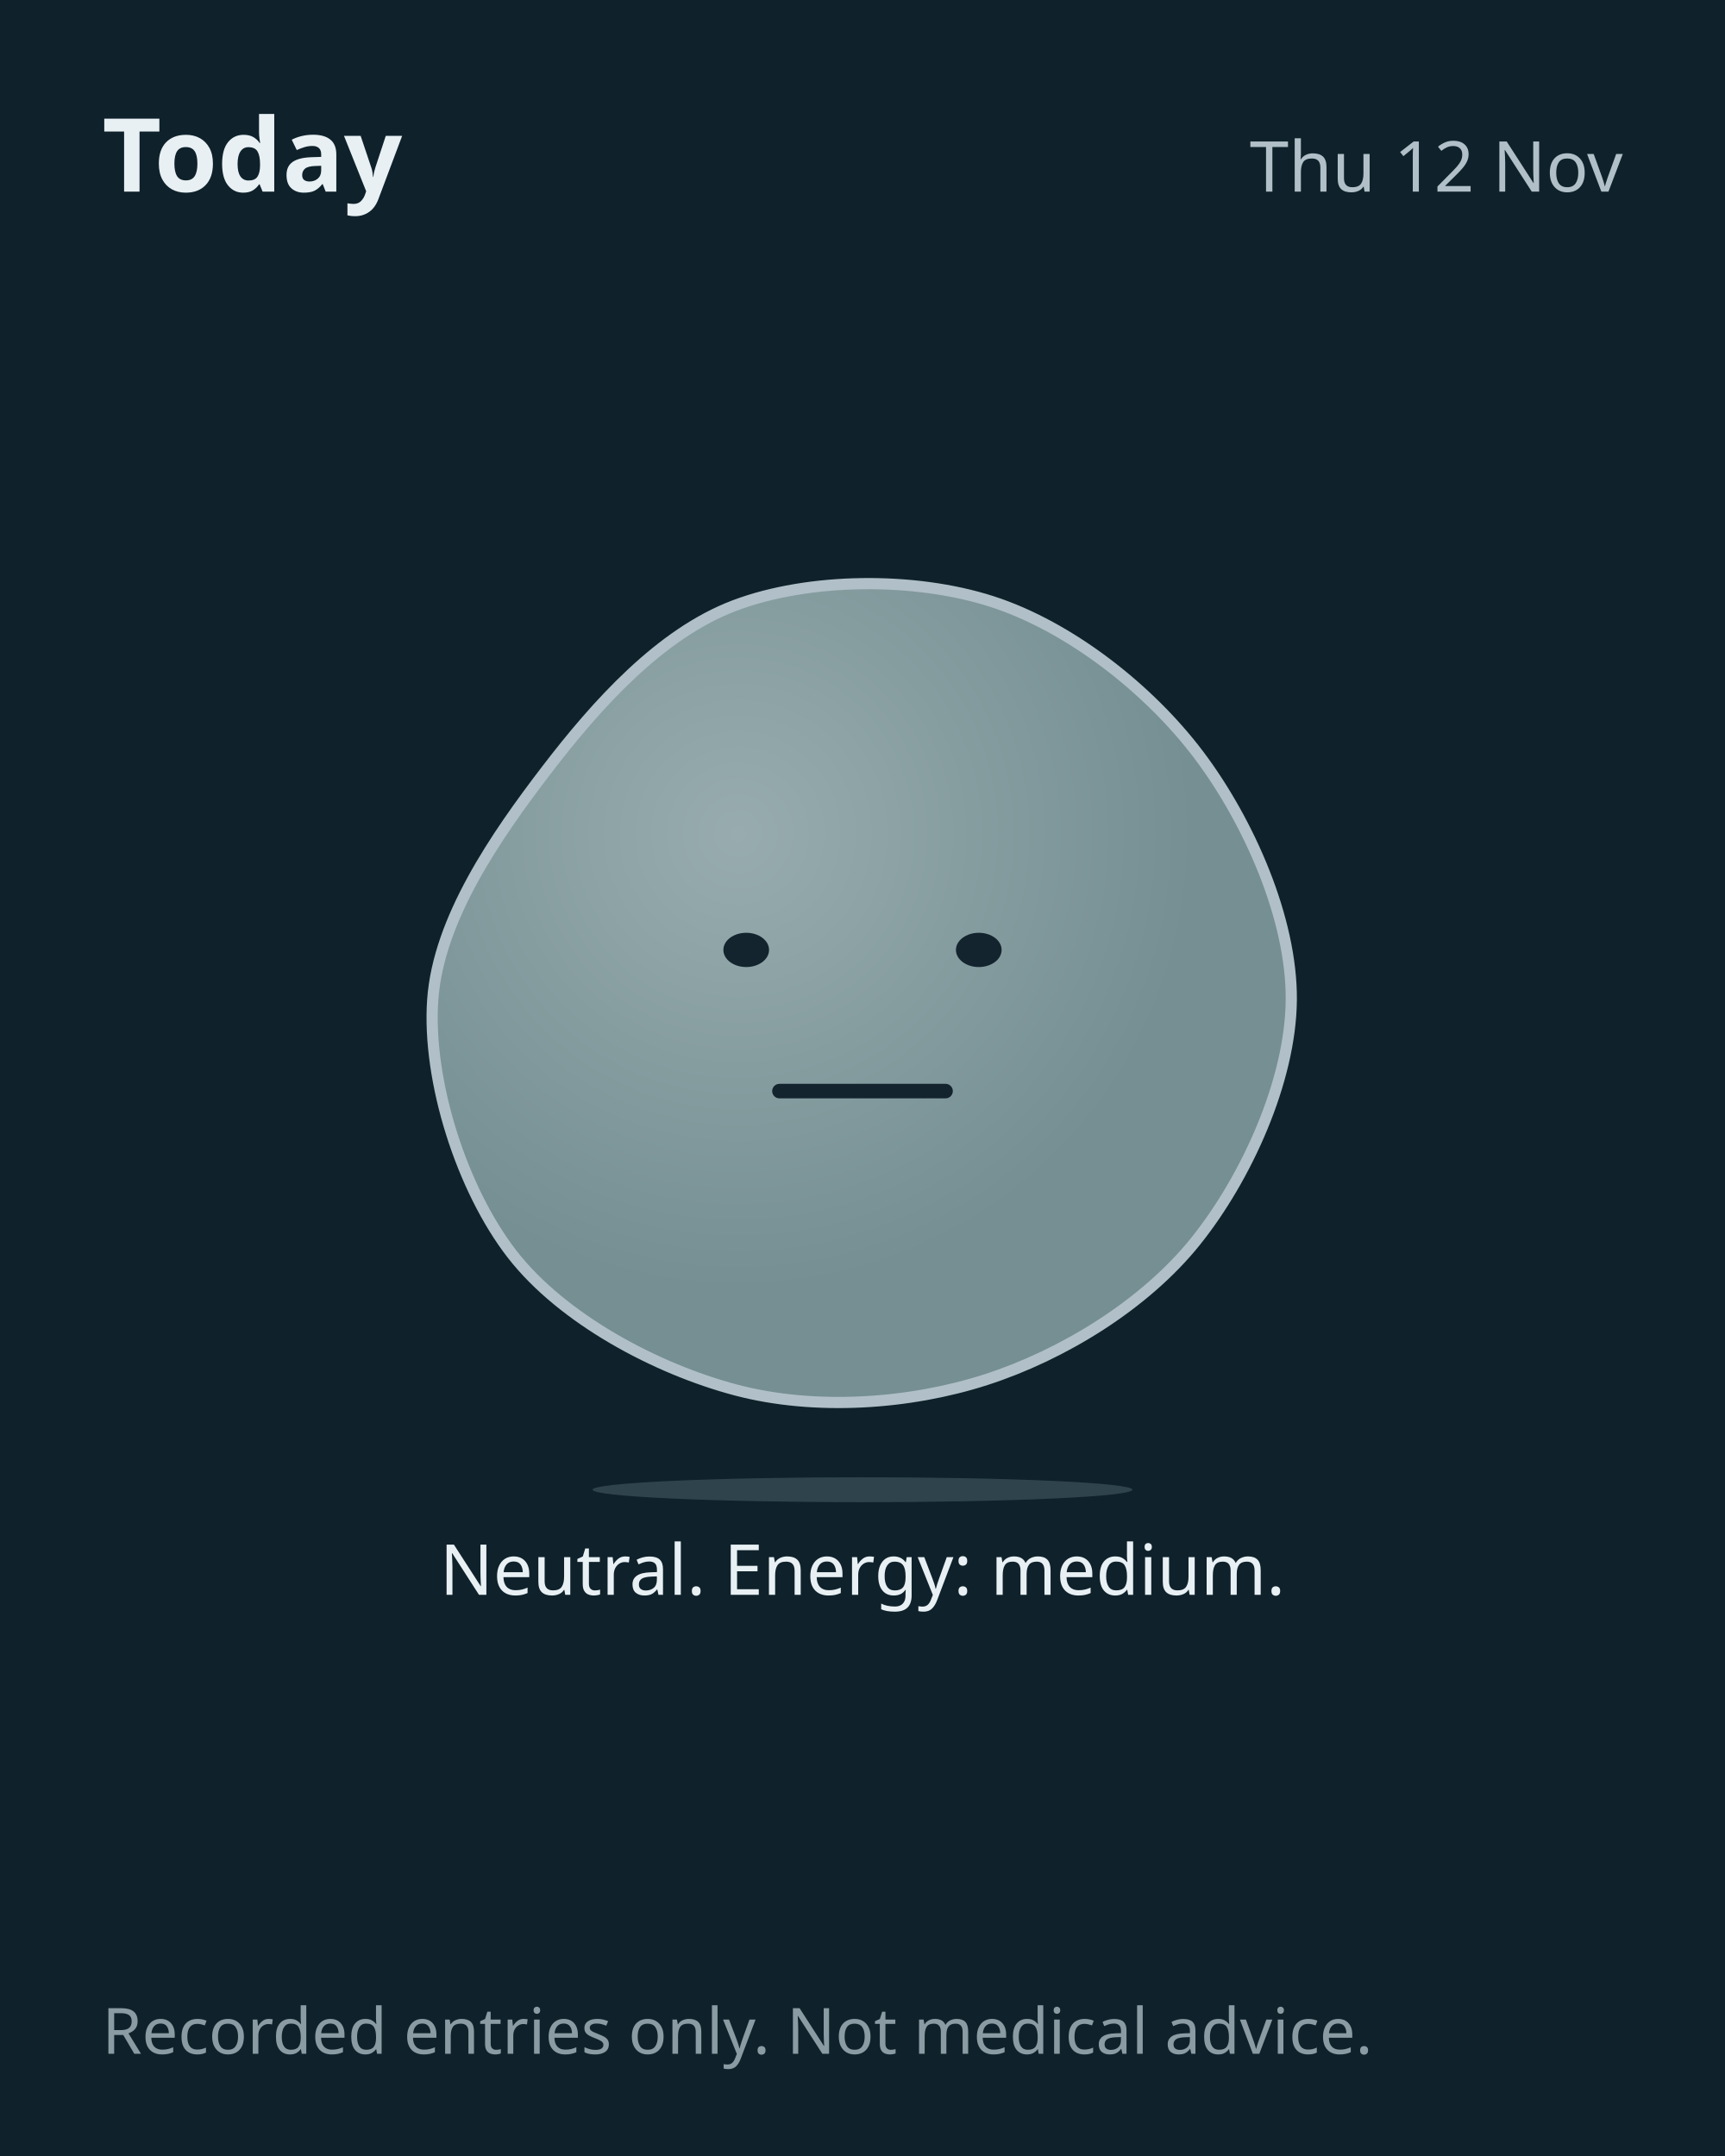
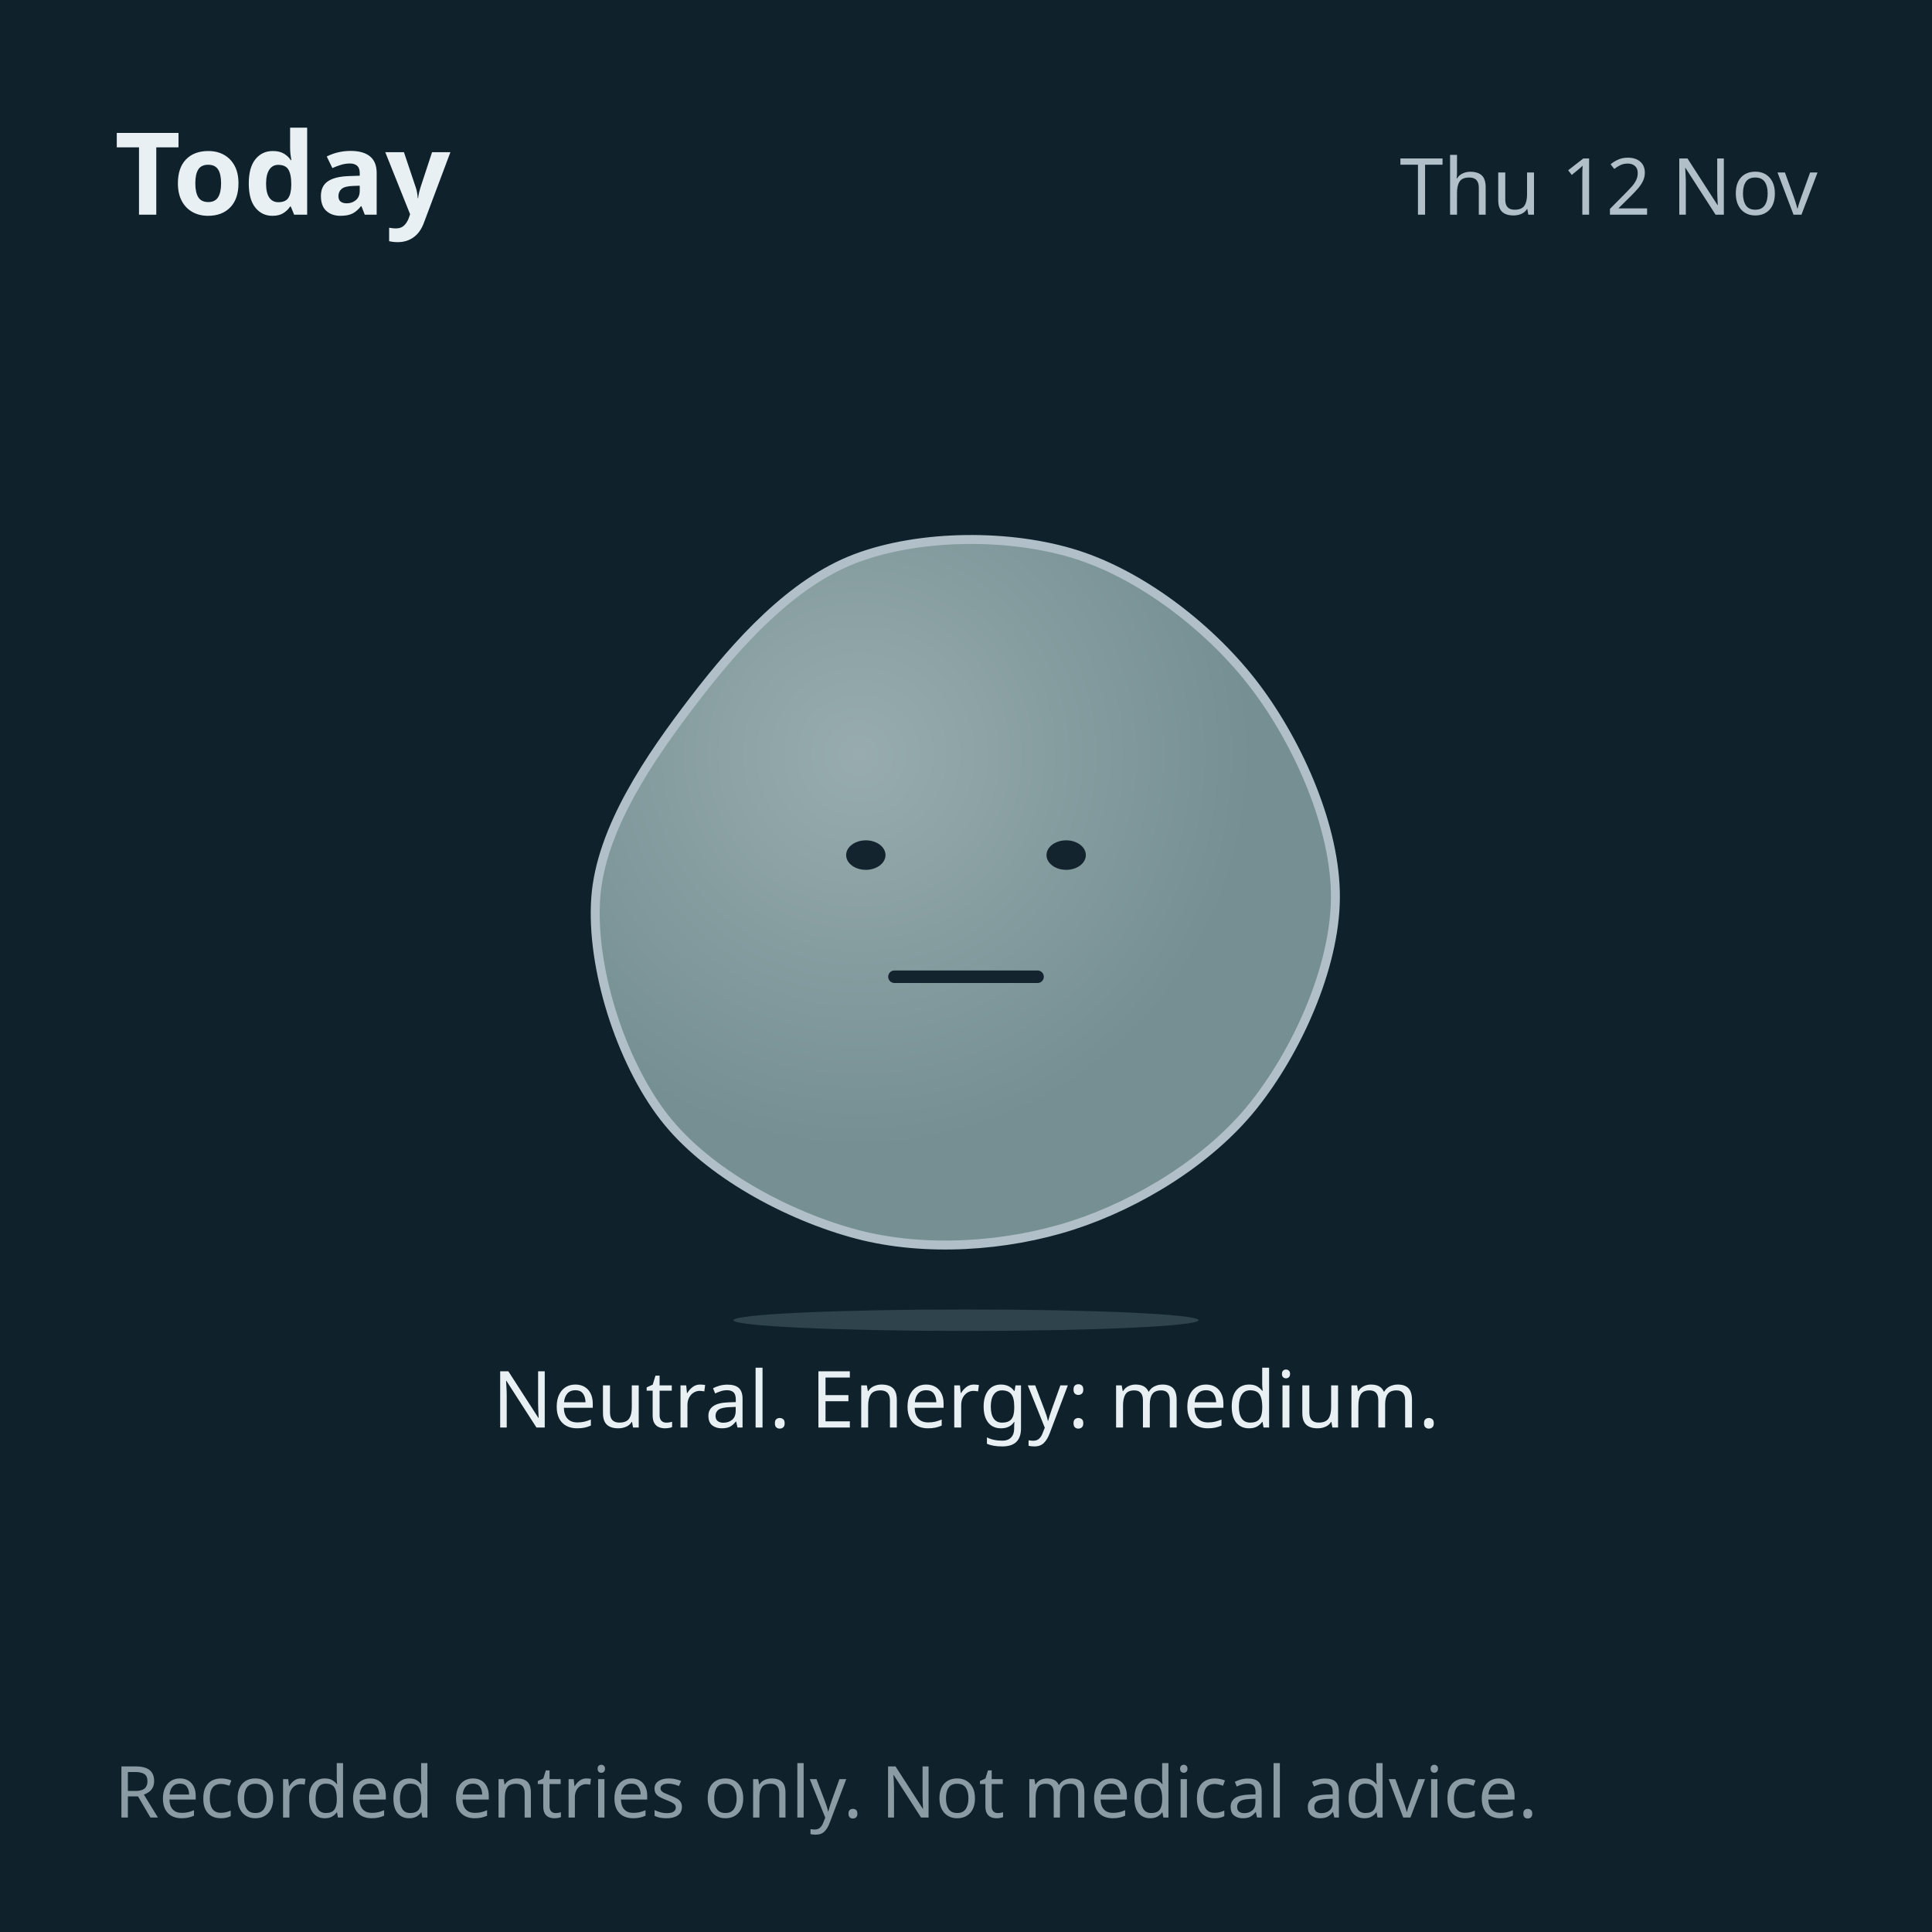
- <svg xmlns="http://www.w3.org/2000/svg" width="1080" height="1350" viewBox="0 0 1080 1350">
+ <svg xmlns="http://www.w3.org/2000/svg" width="1080" height="1080" viewBox="0 0 1080 1080">
  <defs>
-     <radialGradient id="g1" gradientUnits="userSpaceOnUse" cx="462" cy="522" r="286">
+     <radialGradient id="g1" gradientUnits="userSpaceOnUse" cx="480" cy="422" r="220">
      <stop offset="0" stop-color="#98acaf" />
      <stop offset="1" stop-color="#758f92" />
    </radialGradient>
  </defs>
-   <rect width="1080" height="1350" fill="#0f222b" />
+   <rect width="1080" height="1080" fill="#0f222b" />
  <text x="64" y="120" font-family="Geologica" font-weight="600" font-size="64" fill="#e8f0f4">Today</text>
  <text x="1016" y="120" font-family="IBM Plex Sans" font-weight="500" font-size="44" fill="#b1c0c8" text-anchor="end">Thu 12 Nov</text>
  <g>
-     <ellipse cx="540" cy="932.8" rx="169" ry="7.8" fill="#2f434d" />
-     <path d="M808.46 626 C808.08 676.75 780.27 737.77 748.41 777.42 C716.55 817.07 665.26 848.4 617.3 863.89 C569.33 879.38 510.05 883.42 460.61 870.33 C411.17 857.25 352.28 826.08 320.66 785.36 C289.05 744.63 267.35 676.52 270.93 626 C274.5 575.48 310.63 523.36 342.11 482.23 C373.59 441.09 413.33 396.8 459.81 379.2 C506.3 361.61 572.54 361.03 621.02 376.65 C669.5 392.27 719.45 431.37 750.69 472.92 C781.93 514.48 808.84 575.25 808.46 626 Z" fill="url(#g1)" stroke="#b1c0c8" stroke-width="7" stroke-linecap="round" stroke-linejoin="round" />
-     <ellipse cx="467.2" cy="594.8" rx="14.3" ry="10.73" fill="#13242e" />
-     <ellipse cx="612.8" cy="594.8" rx="14.3" ry="10.73" fill="#13242e" />
-     <path d="M488 683.2 Q540 683.2 592 683.2" fill="none" stroke="#13242e" stroke-width="9.1" stroke-linecap="round" stroke-linejoin="round" />
+     <ellipse cx="540" cy="738" rx="130" ry="6" fill="#2f434d" />
+     <path d="M746.5 502 C746.21 541.04 724.82 587.98 700.31 618.48 C675.81 648.97 636.35 673.08 599.46 684.99 C562.56 696.9 516.96 700.02 478.93 689.95 C440.9 679.88 395.6 655.91 371.28 624.58 C346.96 593.26 330.27 540.86 333.02 502 C335.77 463.14 363.56 423.05 387.78 391.41 C411.99 359.76 442.56 325.69 478.32 312.16 C514.07 298.62 565.03 298.18 602.32 310.19 C639.61 322.21 678.04 352.28 702.07 384.25 C726.1 416.22 746.8 462.96 746.5 502 Z" fill="url(#g1)" stroke="#b1c0c8" stroke-width="5" stroke-linecap="round" stroke-linejoin="round" />
+     <ellipse cx="484" cy="478" rx="11" ry="8.25" fill="#13242e" />
+     <ellipse cx="596" cy="478" rx="11" ry="8.25" fill="#13242e" />
+     <path d="M500 546 Q540 546 580 546" fill="none" stroke="#13242e" stroke-width="7" stroke-linecap="round" stroke-linejoin="round" />
  </g>
-   <text x="540" y="998.6" font-family="IBM Plex Sans" font-weight="500" font-size="44" fill="#e8f0f4" text-anchor="middle">Neutral. Energy: medium.</text>
-   <text x="64" y="1286" font-family="IBM Plex Sans" font-weight="500" font-size="40" fill="#8b9ba3">Recorded entries only. Not medical advice.</text>
+   <text x="540" y="798" font-family="IBM Plex Sans" font-weight="500" font-size="44" fill="#e8f0f4" text-anchor="middle">Neutral. Energy: medium.</text>
+   <text x="64" y="1016" font-family="IBM Plex Sans" font-weight="500" font-size="40" fill="#8b9ba3">Recorded entries only. Not medical advice.</text>
</svg>
